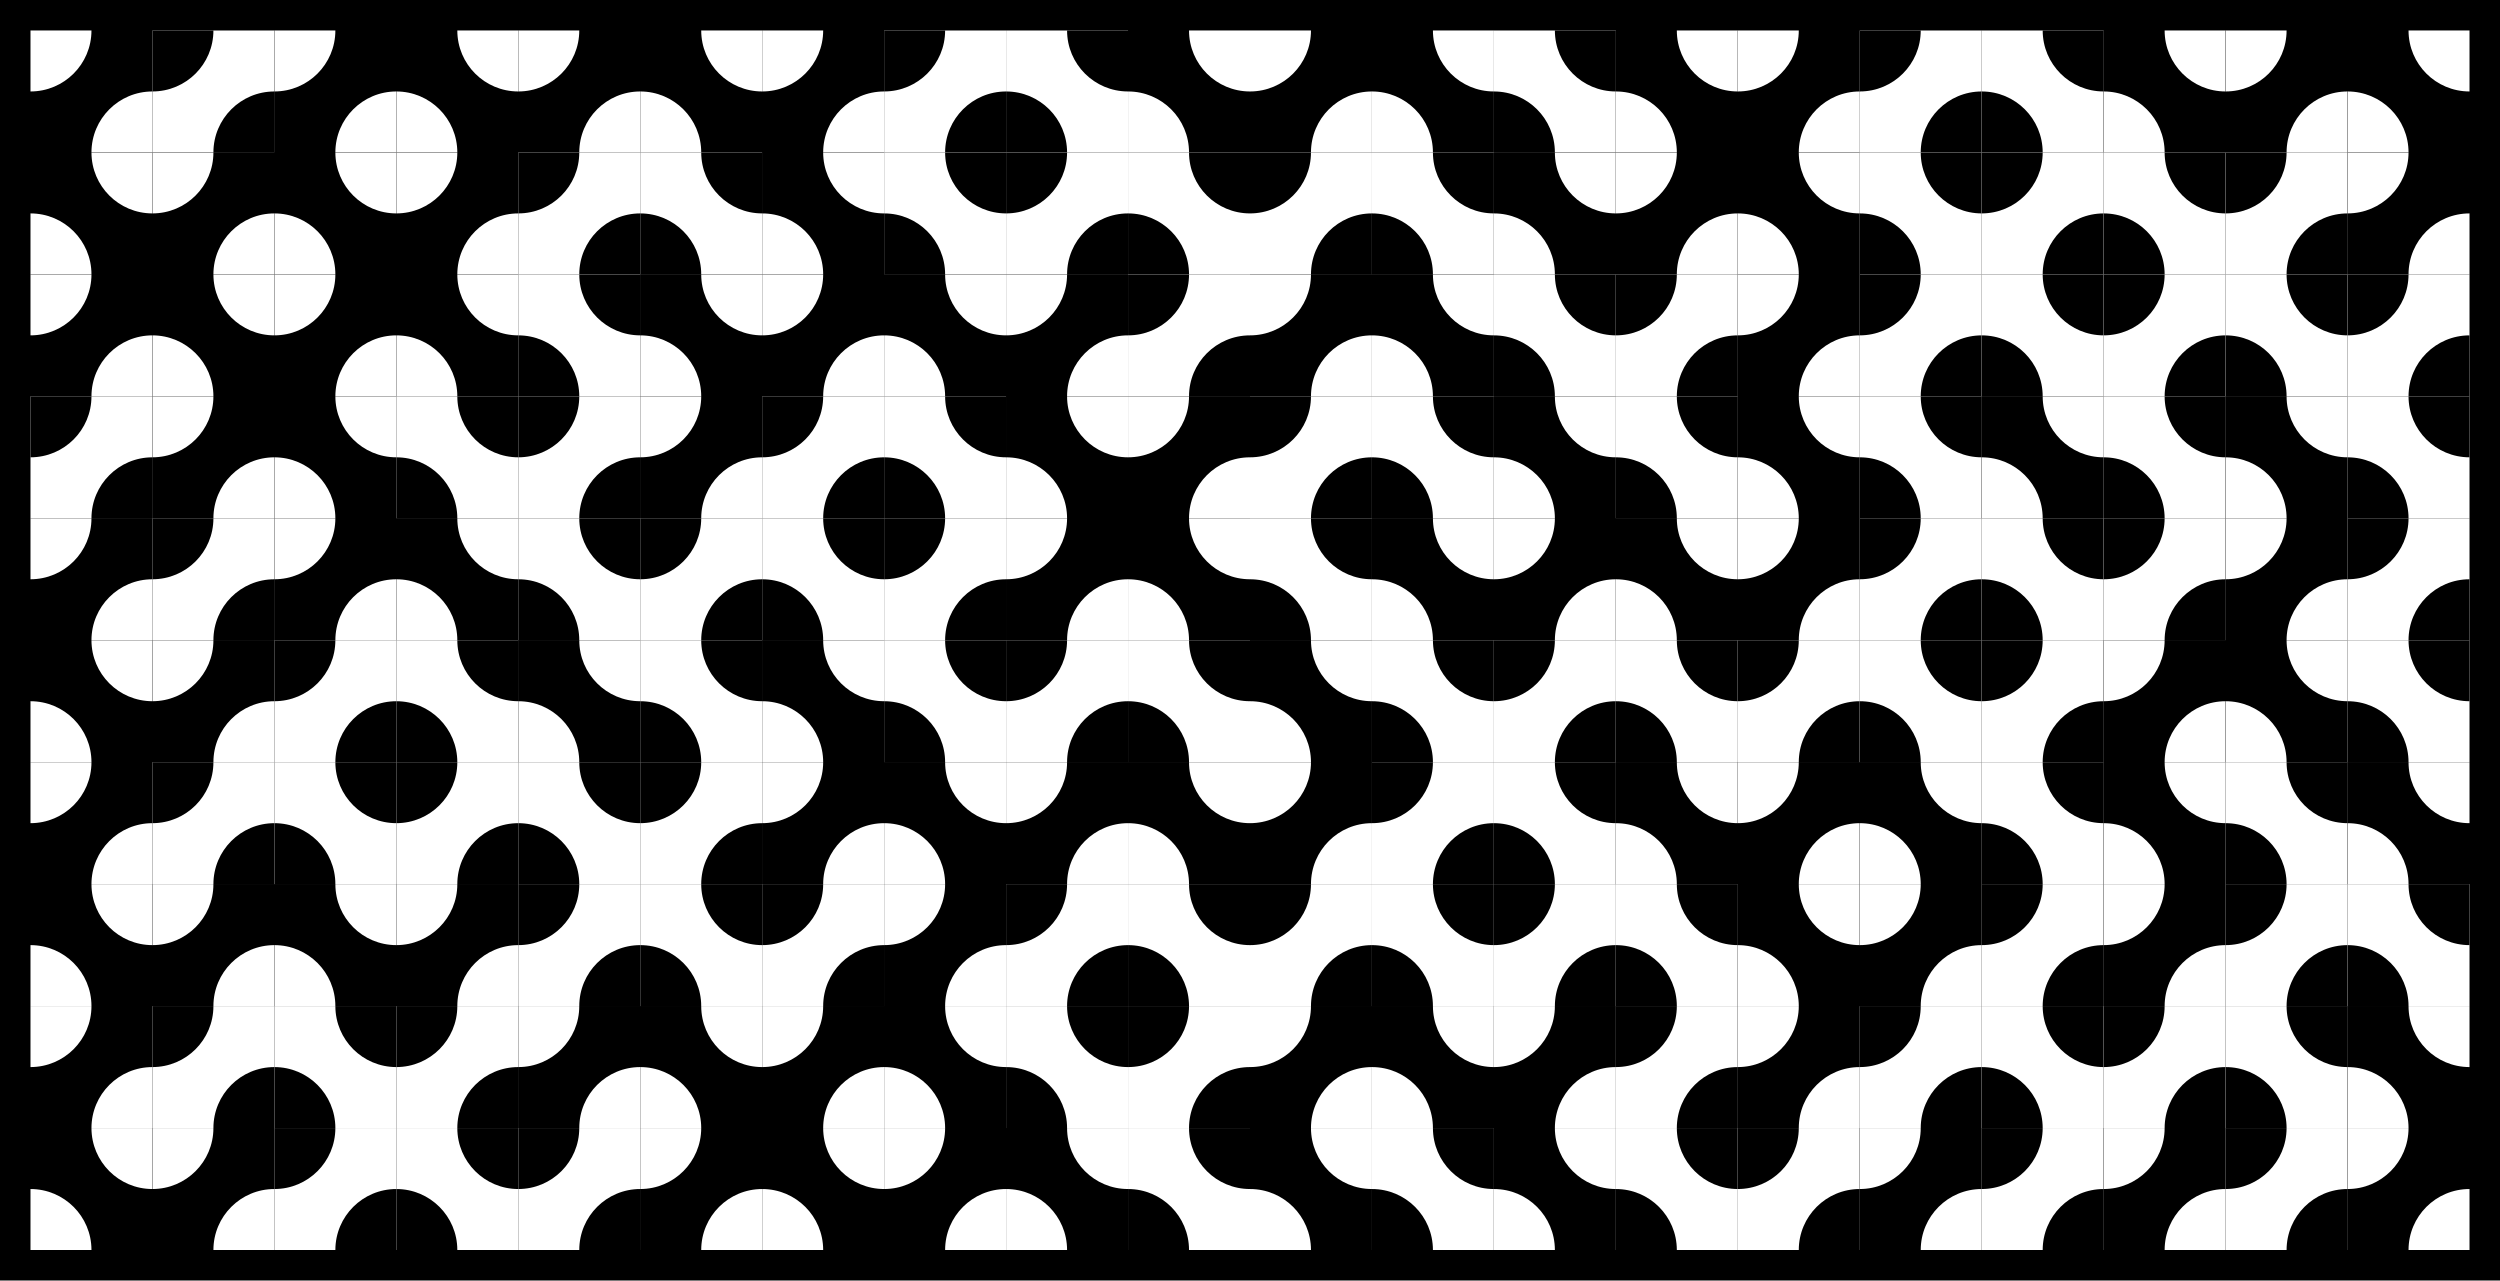
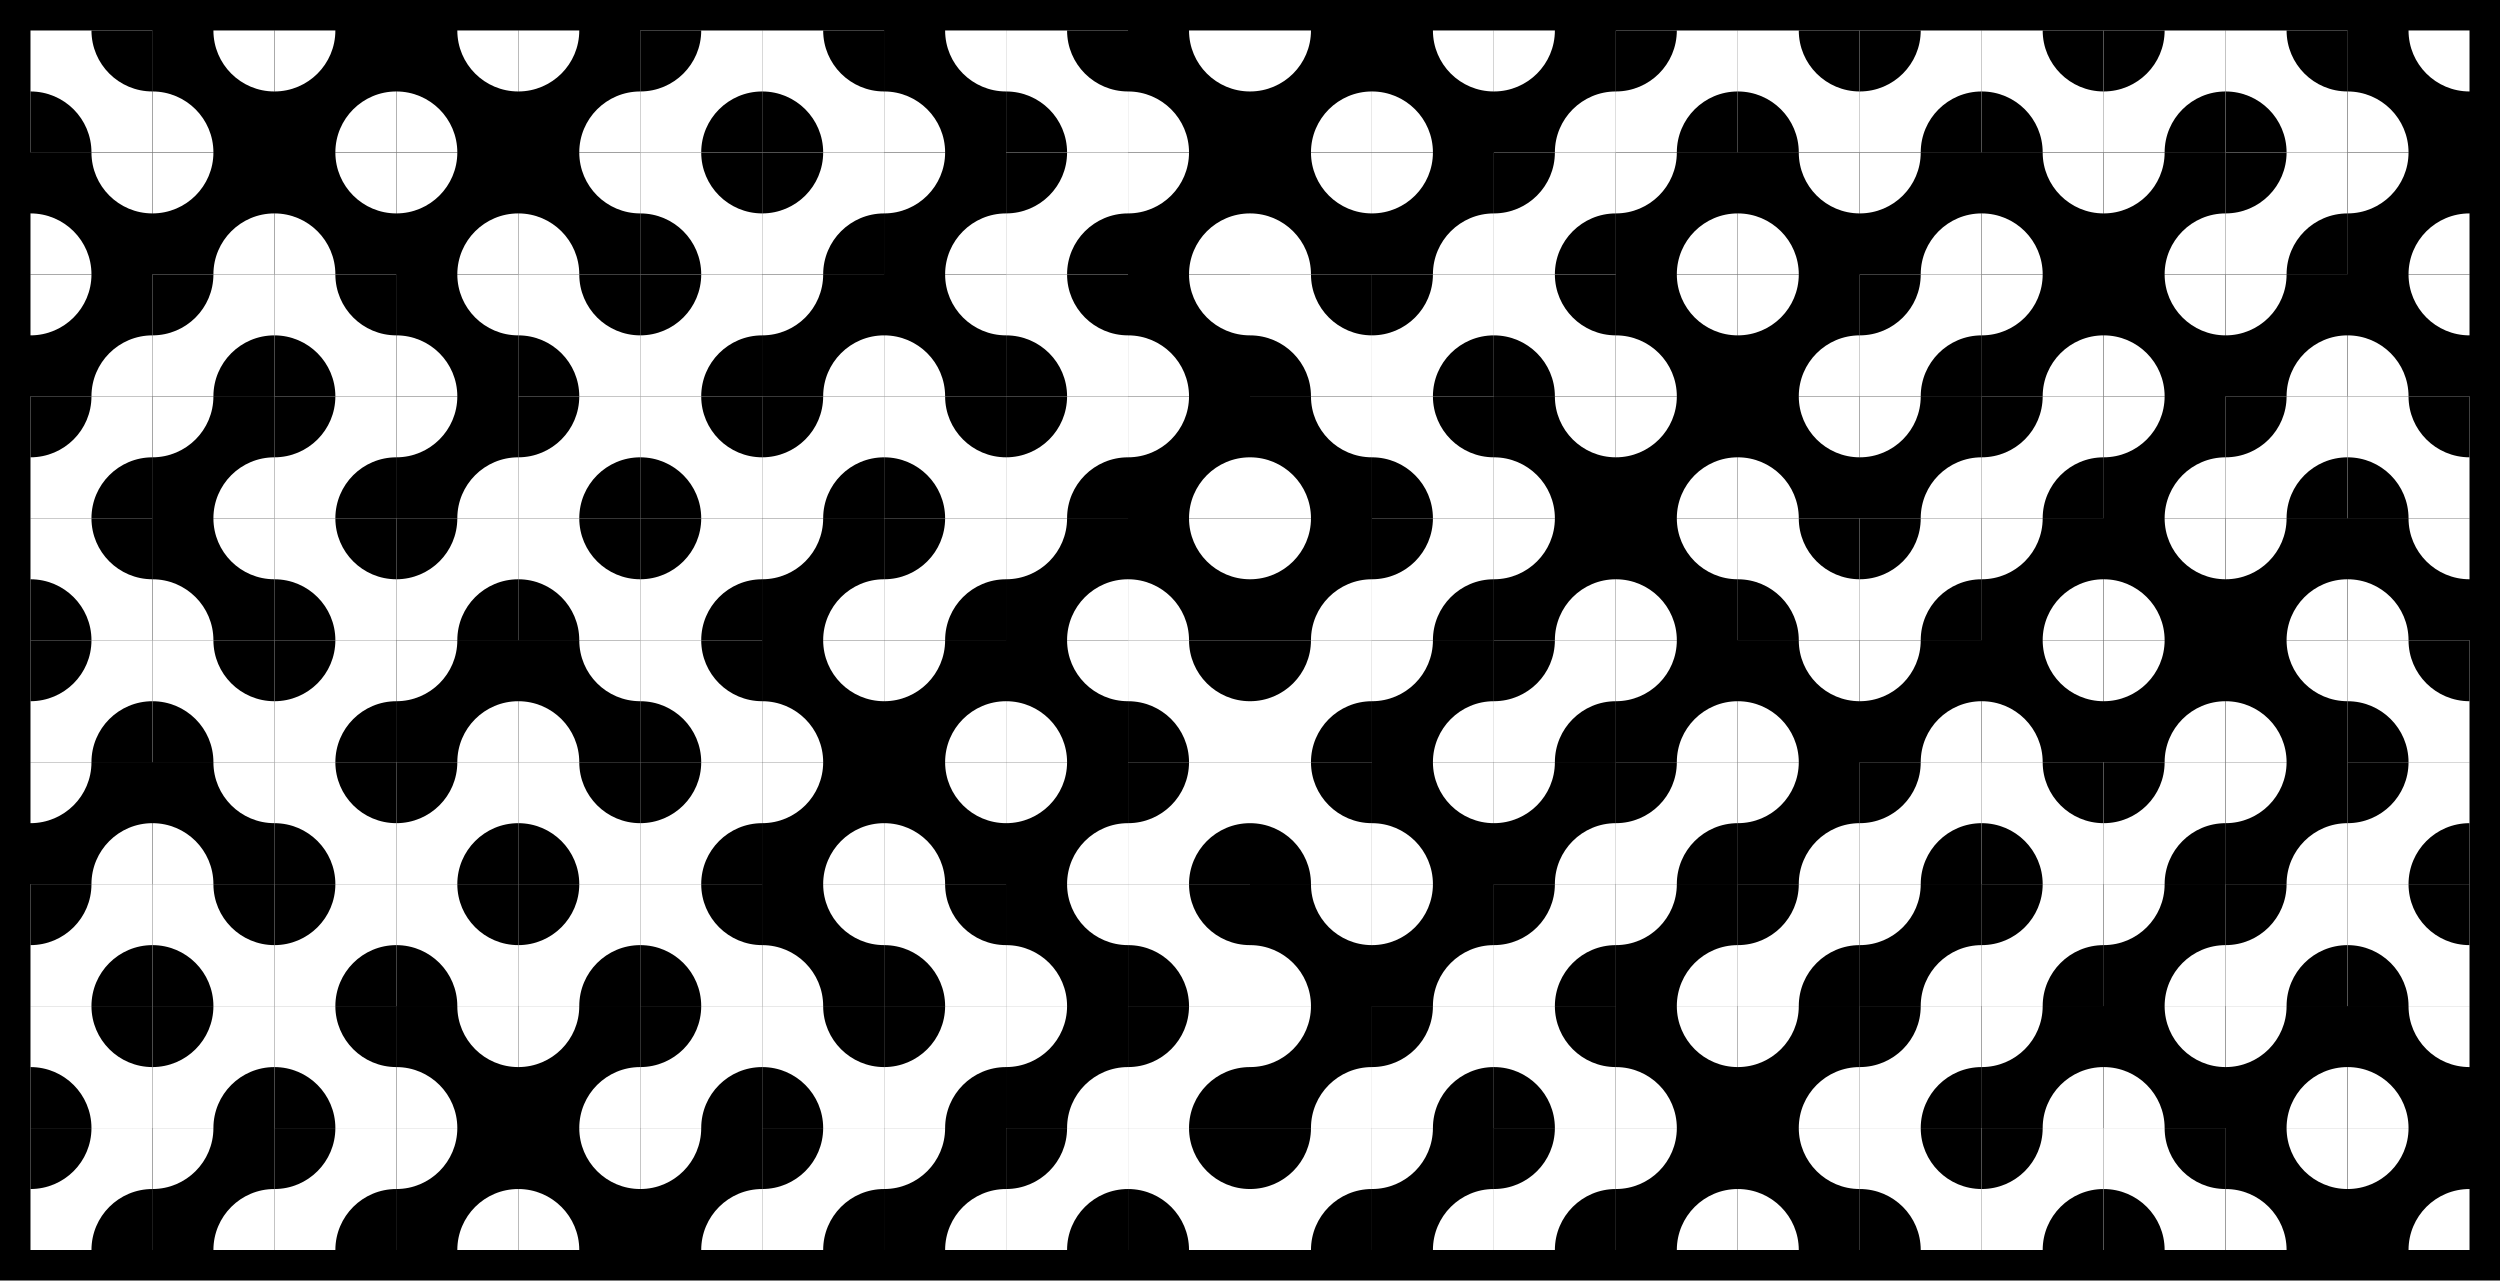
<svg xmlns="http://www.w3.org/2000/svg" viewBox="0 0 4100 2100" width="4100" height="2100">
'<style>
        rect.tileBack1 { stroke: none; fill: blacl; }
        rect.tileBack2 { stroke: none; fill: white; }
        rect.background { stroke: none; fill: white; }
        path.guide { stroke: lightgray; stroke-width: 1; }
        circle.guide { stroke: lightgray; fill: darkgray; stroke-width: 1; }
        path.arc1 { stroke: black; stroke-width: 50; fill: none; stroke-linecap: butt; }
        path.arc1round { stroke: black; stroke-width: 50; fill: none; stroke-linecap: round; }
        path.arc2 { stroke: black; stroke-width: 50; fill: none; stroke-linecap: butt; }
        path.arc3 { stroke: green; stroke-width: 50; fill: none; stroke-linecap: butt; }
        path.arc4 { stroke: blue; stroke-width: 50; fill: none; stroke-linecap: butt; }
        path.pie1 { stroke: none; stroke-width: 1; fill: white; stroke-linecap: butt; }
        path.pie2 { stroke: none; stroke-width: 1; fill: black; stroke-linecap: butt; }
        polygon.hex1 { stroke: white; fill: lightblue; stroke-width: 20; }
        polygon.hex1b { stroke: white; fill: darkblue; stroke-width: 20; }
        polygon.hex2 { stroke: white; fill: lightpink; stroke-width: 1; }
        polygon.hex2b { stroke: white; fill: red; stroke-width: 1; }
</style>
  <defs>
    <g id="base1">
      <rect width="200" height="200" class="tileBack1" />
    </g>
    <g id="base2">
      <rect width="200" height="200" class="tileBack2" />
    </g>
    <g id="center1">
      <use href="#base1" />
      <circle cx="100" cy="100" r="25" class="guide" />
    </g>
    <g id="hex1">
      <polygon class="hex1" transform="translate(0,0) scale(0.5,0.5) rotate(0,100,100)" points="300,150 225,280 75,280 0,150 75,20 225,20" />
    </g>
    <g id="hex1b">
      <polygon class="hex1b" transform="translate(0,0) scale(0.5,0.5) rotate(0,100,100)" points="300,150 225,280 75,280 0,150 75,20 225,20" />
    </g>
    <g id="hex2">
      <polygon class="hex2" transform="translate(0,0) scale(0.5,0.5) rotate(0,100,100)" points="300,150 225,280 75,280 0,150 75,20 225,20" />
    </g>
    <g id="hex2b">
      <polygon class="hex2b" transform="translate(0,0) scale(0.5,0.5) rotate(0,100,100)" points="300,150 225,280 75,280 0,150 75,20 225,20" />
    </g>
    <g id="tile1">
      <use href="#base1" />
      <path d="M200,100 A 100,100 0,0,0 100,200" class="arc1" />
    </g>
    <g id="slice1A">
      <use href="#base1" />
      <path d="M200,100 A 100,100 0,0,0 100,200 L 200,200 Z" class="pie1" />
      <path d="M0,100 A 100,100 0,0,0 100,0 L 0,0 Z" class="pie1" />
    </g>
    <g id="slice2A">
      <use href="#base2" />
      <path d="M200,100 A 100,100 0,0,0 100,200 L 200,200 Z" class="pie2" />
      <path d="M0,100 A 100,100 0,0,0 100,0 L 0,0 Z" class="pie2" />
    </g>
    <g id="slice1B">
      <use href="#slice2A" transform="rotate(90,100,100)" />
    </g>
    <g id="slice2B">
      <use href="#slice1A" transform="rotate(90,100,100)" />
    </g>
    <g id="tile2">
      <use href="#base1" />
      <path d="M200,100 A 100,100 0,0,0 100,200" class="arc2" />
      <path d="M0,100 A 100,100 0,0,0 100,0" class="arc2" />
    </g>
    <g id="tile3">
      <use href="#base1" />
      <path d="M100,0 A 100,100 0,0,0 200,100" class="arc3" />
      <path d="M100,200 A 100,100 0,0,0 0,100" class="arc3" />
    </g>
    <g id="tile4">
      <use href="#base1" />
      <path d="M200,100 A 100,100 0,0,0 100,200" class="arc4" />
      <path d="M0,100 A 100,100 0,0,0 100,0" class="arc4" />
      <path d="M100,0 A 100,100 0,0,0 200,100" class="arc4" />
      <path d="M100,200 A 100,100 0,0,0 0,100" class="arc4" />
    </g>
    <g id="tile5">
      <use href="#base1" />
      <path d="M0,100 200,100" class="arc1" />
    </g>
    <g id="tile6">
      <use href="#base1" />
      <path d="M100,0 100,200" class="arc1" />
    </g>
  </defs>
  <rect id="background" fill="black" width="4100" height="2100" />
  <g id="board" transform="translate(50,50) scale(1,1)">
-     <use id="C0R0" href="#slice1A" transform="translate(0.00,0.00) rotate(0,100,100)">
+     <use id="C0R0" href="#slice1B" transform="translate(0.00,0.00) rotate(0,100,100)">
		</use>
    <use id="C0R1" href="#slice2B" transform="translate(0.00,200.00) rotate(0,100,100)">
		</use>
    <use id="C0R2" href="#slice1A" transform="translate(0.00,400.00) rotate(0,100,100)">
		</use>
    <use id="C0R3" href="#slice2A" transform="translate(0.00,600.00) rotate(0,100,100)">
		</use>
-     <use id="C0R4" href="#slice1A" transform="translate(0.00,800.00) rotate(0,100,100)">
- 		</use>
-     <use id="C0R5" href="#slice2B" transform="translate(0.00,1000.00) rotate(0,100,100)">
+     <use id="C0R4" href="#slice1B" transform="translate(0.00,800.00) rotate(0,100,100)">
+ 		</use>
+     <use id="C0R5" href="#slice2A" transform="translate(0.00,1000.00) rotate(0,100,100)">
		</use>
    <use id="C0R6" href="#slice1A" transform="translate(0.00,1200.00) rotate(0,100,100)">
		</use>
-     <use id="C0R7" href="#slice2B" transform="translate(0.00,1400.00) rotate(0,100,100)">
- 		</use>
-     <use id="C0R8" href="#slice1A" transform="translate(0.00,1600.00) rotate(0,100,100)">
- 		</use>
-     <use id="C0R9" href="#slice2B" transform="translate(0.00,1800.00) rotate(0,100,100)">
- 		</use>
-     <use id="C1R0" href="#slice2A" transform="translate(200.00,0.00) rotate(0,100,100)">
+     <use id="C0R7" href="#slice2A" transform="translate(0.00,1400.00) rotate(0,100,100)">
+ 		</use>
+     <use id="C0R8" href="#slice1B" transform="translate(0.00,1600.00) rotate(0,100,100)">
+ 		</use>
+     <use id="C0R9" href="#slice2A" transform="translate(0.00,1800.00) rotate(0,100,100)">
+ 		</use>
+     <use id="C1R0" href="#slice2B" transform="translate(200.00,0.00) rotate(0,100,100)">
		</use>
    <use id="C1R1" href="#slice1A" transform="translate(200.00,200.00) rotate(0,100,100)">
		</use>
-     <use id="C1R2" href="#slice2B" transform="translate(200.00,400.00) rotate(0,100,100)">
+     <use id="C1R2" href="#slice2A" transform="translate(200.00,400.00) rotate(0,100,100)">
		</use>
    <use id="C1R3" href="#slice1A" transform="translate(200.00,600.00) rotate(0,100,100)">
		</use>
-     <use id="C1R4" href="#slice2A" transform="translate(200.00,800.00) rotate(0,100,100)">
- 		</use>
-     <use id="C1R5" href="#slice1A" transform="translate(200.00,1000.00) rotate(0,100,100)">
- 		</use>
-     <use id="C1R6" href="#slice2A" transform="translate(200.00,1200.00) rotate(0,100,100)">
- 		</use>
-     <use id="C1R7" href="#slice1A" transform="translate(200.00,1400.00) rotate(0,100,100)">
+     <use id="C1R4" href="#slice2B" transform="translate(200.00,800.00) rotate(0,100,100)">
+ 		</use>
+     <use id="C1R5" href="#slice1B" transform="translate(200.00,1000.00) rotate(0,100,100)">
+ 		</use>
+     <use id="C1R6" href="#slice2B" transform="translate(200.00,1200.00) rotate(0,100,100)">
+ 		</use>
+     <use id="C1R7" href="#slice1B" transform="translate(200.00,1400.00) rotate(0,100,100)">
		</use>
    <use id="C1R8" href="#slice2A" transform="translate(200.00,1600.00) rotate(0,100,100)">
		</use>
    <use id="C1R9" href="#slice1A" transform="translate(200.00,1800.00) rotate(0,100,100)">
		</use>
    <use id="C2R0" href="#slice1A" transform="translate(400.00,0.00) rotate(0,100,100)">
		</use>
    <use id="C2R1" href="#slice2B" transform="translate(400.00,200.00) rotate(0,100,100)">
		</use>
-     <use id="C2R2" href="#slice1A" transform="translate(400.00,400.00) rotate(0,100,100)">
- 		</use>
-     <use id="C2R3" href="#slice2B" transform="translate(400.00,600.00) rotate(0,100,100)">
- 		</use>
-     <use id="C2R4" href="#slice1A" transform="translate(400.00,800.00) rotate(0,100,100)">
+     <use id="C2R2" href="#slice1B" transform="translate(400.00,400.00) rotate(0,100,100)">
+ 		</use>
+     <use id="C2R3" href="#slice2A" transform="translate(400.00,600.00) rotate(0,100,100)">
+ 		</use>
+     <use id="C2R4" href="#slice1B" transform="translate(400.00,800.00) rotate(0,100,100)">
		</use>
    <use id="C2R5" href="#slice2A" transform="translate(400.00,1000.00) rotate(0,100,100)">
		</use>
    <use id="C2R6" href="#slice1B" transform="translate(400.00,1200.00) rotate(0,100,100)">
		</use>
-     <use id="C2R7" href="#slice2B" transform="translate(400.00,1400.00) rotate(0,100,100)">
+     <use id="C2R7" href="#slice2A" transform="translate(400.00,1400.00) rotate(0,100,100)">
		</use>
    <use id="C2R8" href="#slice1B" transform="translate(400.00,1600.00) rotate(0,100,100)">
		</use>
    <use id="C2R9" href="#slice2A" transform="translate(400.00,1800.00) rotate(0,100,100)">
		</use>
    <use id="C3R0" href="#slice2B" transform="translate(600.00,0.00) rotate(0,100,100)">
		</use>
    <use id="C3R1" href="#slice1A" transform="translate(600.00,200.00) rotate(0,100,100)">
		</use>
    <use id="C3R2" href="#slice2B" transform="translate(600.00,400.00) rotate(0,100,100)">
		</use>
-     <use id="C3R3" href="#slice1B" transform="translate(600.00,600.00) rotate(0,100,100)">
- 		</use>
-     <use id="C3R4" href="#slice2B" transform="translate(600.00,800.00) rotate(0,100,100)">
- 		</use>
-     <use id="C3R5" href="#slice1B" transform="translate(600.00,1000.00) rotate(0,100,100)">
+     <use id="C3R3" href="#slice1A" transform="translate(600.00,600.00) rotate(0,100,100)">
+ 		</use>
+     <use id="C3R4" href="#slice2A" transform="translate(600.00,800.00) rotate(0,100,100)">
+ 		</use>
+     <use id="C3R5" href="#slice1A" transform="translate(600.00,1000.00) rotate(0,100,100)">
		</use>
    <use id="C3R6" href="#slice2A" transform="translate(600.00,1200.00) rotate(0,100,100)">
		</use>
-     <use id="C3R7" href="#slice1A" transform="translate(600.00,1400.00) rotate(0,100,100)">
- 		</use>
-     <use id="C3R8" href="#slice2A" transform="translate(600.00,1600.00) rotate(0,100,100)">
- 		</use>
-     <use id="C3R9" href="#slice1B" transform="translate(600.00,1800.00) rotate(0,100,100)">
+     <use id="C3R7" href="#slice1B" transform="translate(600.00,1400.00) rotate(0,100,100)">
+ 		</use>
+     <use id="C3R8" href="#slice2B" transform="translate(600.00,1600.00) rotate(0,100,100)">
+ 		</use>
+     <use id="C3R9" href="#slice1A" transform="translate(600.00,1800.00) rotate(0,100,100)">
		</use>
    <use id="C4R0" href="#slice1A" transform="translate(800.00,0.00) rotate(0,100,100)">
		</use>
-     <use id="C4R1" href="#slice2A" transform="translate(800.00,200.00) rotate(0,100,100)">
+     <use id="C4R1" href="#slice2B" transform="translate(800.00,200.00) rotate(0,100,100)">
		</use>
    <use id="C4R2" href="#slice1B" transform="translate(800.00,400.00) rotate(0,100,100)">
		</use>
    <use id="C4R3" href="#slice2A" transform="translate(800.00,600.00) rotate(0,100,100)">
		</use>
    <use id="C4R4" href="#slice1B" transform="translate(800.00,800.00) rotate(0,100,100)">
		</use>
    <use id="C4R5" href="#slice2B" transform="translate(800.00,1000.00) rotate(0,100,100)">
		</use>
    <use id="C4R6" href="#slice1B" transform="translate(800.00,1200.00) rotate(0,100,100)">
		</use>
    <use id="C4R7" href="#slice2A" transform="translate(800.00,1400.00) rotate(0,100,100)">
		</use>
    <use id="C4R8" href="#slice1A" transform="translate(800.00,1600.00) rotate(0,100,100)">
		</use>
-     <use id="C4R9" href="#slice2A" transform="translate(800.00,1800.00) rotate(0,100,100)">
- 		</use>
-     <use id="C5R0" href="#slice2B" transform="translate(1000.00,0.00) rotate(0,100,100)">
+     <use id="C4R9" href="#slice2B" transform="translate(800.00,1800.00) rotate(0,100,100)">
+ 		</use>
+     <use id="C5R0" href="#slice2A" transform="translate(1000.00,0.00) rotate(0,100,100)">
		</use>
    <use id="C5R1" href="#slice1B" transform="translate(1000.00,200.00) rotate(0,100,100)">
		</use>
-     <use id="C5R2" href="#slice2B" transform="translate(1000.00,400.00) rotate(0,100,100)">
- 		</use>
-     <use id="C5R3" href="#slice1A" transform="translate(1000.00,600.00) rotate(0,100,100)">
+     <use id="C5R2" href="#slice2A" transform="translate(1000.00,400.00) rotate(0,100,100)">
+ 		</use>
+     <use id="C5R3" href="#slice1B" transform="translate(1000.00,600.00) rotate(0,100,100)">
		</use>
    <use id="C5R4" href="#slice2A" transform="translate(1000.00,800.00) rotate(0,100,100)">
		</use>
    <use id="C5R5" href="#slice1B" transform="translate(1000.00,1000.00) rotate(0,100,100)">
		</use>
    <use id="C5R6" href="#slice2A" transform="translate(1000.00,1200.00) rotate(0,100,100)">
		</use>
    <use id="C5R7" href="#slice1B" transform="translate(1000.00,1400.00) rotate(0,100,100)">
		</use>
-     <use id="C5R8" href="#slice2B" transform="translate(1000.00,1600.00) rotate(0,100,100)">
+     <use id="C5R8" href="#slice2A" transform="translate(1000.00,1600.00) rotate(0,100,100)">
		</use>
    <use id="C5R9" href="#slice1A" transform="translate(1000.00,1800.00) rotate(0,100,100)">
		</use>
-     <use id="C6R0" href="#slice1A" transform="translate(1200.00,0.00) rotate(0,100,100)">
- 		</use>
-     <use id="C6R1" href="#slice2B" transform="translate(1200.00,200.00) rotate(0,100,100)">
+     <use id="C6R0" href="#slice1B" transform="translate(1200.00,0.00) rotate(0,100,100)">
+ 		</use>
+     <use id="C6R1" href="#slice2A" transform="translate(1200.00,200.00) rotate(0,100,100)">
		</use>
    <use id="C6R2" href="#slice1A" transform="translate(1200.00,400.00) rotate(0,100,100)">
		</use>
    <use id="C6R3" href="#slice2A" transform="translate(1200.00,600.00) rotate(0,100,100)">
		</use>
-     <use id="C6R4" href="#slice1B" transform="translate(1200.00,800.00) rotate(0,100,100)">
+     <use id="C6R4" href="#slice1A" transform="translate(1200.00,800.00) rotate(0,100,100)">
		</use>
    <use id="C6R5" href="#slice2B" transform="translate(1200.00,1000.00) rotate(0,100,100)">
		</use>
    <use id="C6R6" href="#slice1A" transform="translate(1200.00,1200.00) rotate(0,100,100)">
		</use>
-     <use id="C6R7" href="#slice2A" transform="translate(1200.00,1400.00) rotate(0,100,100)">
- 		</use>
-     <use id="C6R8" href="#slice1A" transform="translate(1200.00,1600.00) rotate(0,100,100)">
- 		</use>
-     <use id="C6R9" href="#slice2B" transform="translate(1200.00,1800.00) rotate(0,100,100)">
- 		</use>
-     <use id="C7R0" href="#slice2A" transform="translate(1400.00,0.00) rotate(0,100,100)">
- 		</use>
-     <use id="C7R1" href="#slice1B" transform="translate(1400.00,200.00) rotate(0,100,100)">
+     <use id="C6R7" href="#slice2B" transform="translate(1200.00,1400.00) rotate(0,100,100)">
+ 		</use>
+     <use id="C6R8" href="#slice1B" transform="translate(1200.00,1600.00) rotate(0,100,100)">
+ 		</use>
+     <use id="C6R9" href="#slice2A" transform="translate(1200.00,1800.00) rotate(0,100,100)">
+ 		</use>
+     <use id="C7R0" href="#slice2B" transform="translate(1400.00,0.00) rotate(0,100,100)">
+ 		</use>
+     <use id="C7R1" href="#slice1A" transform="translate(1400.00,200.00) rotate(0,100,100)">
		</use>
    <use id="C7R2" href="#slice2B" transform="translate(1400.00,400.00) rotate(0,100,100)">
		</use>
    <use id="C7R3" href="#slice1B" transform="translate(1400.00,600.00) rotate(0,100,100)">
		</use>
    <use id="C7R4" href="#slice2A" transform="translate(1400.00,800.00) rotate(0,100,100)">
		</use>
-     <use id="C7R5" href="#slice1B" transform="translate(1400.00,1000.00) rotate(0,100,100)">
+     <use id="C7R5" href="#slice1A" transform="translate(1400.00,1000.00) rotate(0,100,100)">
		</use>
    <use id="C7R6" href="#slice2B" transform="translate(1400.00,1200.00) rotate(0,100,100)">
		</use>
-     <use id="C7R7" href="#slice1A" transform="translate(1400.00,1400.00) rotate(0,100,100)">
- 		</use>
-     <use id="C7R8" href="#slice2B" transform="translate(1400.00,1600.00) rotate(0,100,100)">
+     <use id="C7R7" href="#slice1B" transform="translate(1400.00,1400.00) rotate(0,100,100)">
+ 		</use>
+     <use id="C7R8" href="#slice2A" transform="translate(1400.00,1600.00) rotate(0,100,100)">
		</use>
    <use id="C7R9" href="#slice1A" transform="translate(1400.00,1800.00) rotate(0,100,100)">
		</use>
    <use id="C8R0" href="#slice1B" transform="translate(1600.00,0.00) rotate(0,100,100)">
		</use>
    <use id="C8R1" href="#slice2A" transform="translate(1600.00,200.00) rotate(0,100,100)">
		</use>
-     <use id="C8R2" href="#slice1A" transform="translate(1600.00,400.00) rotate(0,100,100)">
- 		</use>
-     <use id="C8R3" href="#slice2B" transform="translate(1600.00,600.00) rotate(0,100,100)">
+     <use id="C8R2" href="#slice1B" transform="translate(1600.00,400.00) rotate(0,100,100)">
+ 		</use>
+     <use id="C8R3" href="#slice2A" transform="translate(1600.00,600.00) rotate(0,100,100)">
		</use>
    <use id="C8R4" href="#slice1A" transform="translate(1600.00,800.00) rotate(0,100,100)">
		</use>
-     <use id="C8R5" href="#slice2A" transform="translate(1600.00,1000.00) rotate(0,100,100)">
+     <use id="C8R5" href="#slice2B" transform="translate(1600.00,1000.00) rotate(0,100,100)">
		</use>
    <use id="C8R6" href="#slice1A" transform="translate(1600.00,1200.00) rotate(0,100,100)">
		</use>
-     <use id="C8R7" href="#slice2A" transform="translate(1600.00,1400.00) rotate(0,100,100)">
- 		</use>
-     <use id="C8R8" href="#slice1B" transform="translate(1600.00,1600.00) rotate(0,100,100)">
- 		</use>
-     <use id="C8R9" href="#slice2B" transform="translate(1600.00,1800.00) rotate(0,100,100)">
+     <use id="C8R7" href="#slice2B" transform="translate(1600.00,1400.00) rotate(0,100,100)">
+ 		</use>
+     <use id="C8R8" href="#slice1A" transform="translate(1600.00,1600.00) rotate(0,100,100)">
+ 		</use>
+     <use id="C8R9" href="#slice2A" transform="translate(1600.00,1800.00) rotate(0,100,100)">
		</use>
    <use id="C9R0" href="#slice2B" transform="translate(1800.00,0.00) rotate(0,100,100)">
		</use>
-     <use id="C9R1" href="#slice1B" transform="translate(1800.00,200.00) rotate(0,100,100)">
- 		</use>
-     <use id="C9R2" href="#slice2A" transform="translate(1800.00,400.00) rotate(0,100,100)">
+     <use id="C9R1" href="#slice1A" transform="translate(1800.00,200.00) rotate(0,100,100)">
+ 		</use>
+     <use id="C9R2" href="#slice2B" transform="translate(1800.00,400.00) rotate(0,100,100)">
		</use>
    <use id="C9R3" href="#slice1A" transform="translate(1800.00,600.00) rotate(0,100,100)">
		</use>
    <use id="C9R4" href="#slice2B" transform="translate(1800.00,800.00) rotate(0,100,100)">
		</use>
    <use id="C9R5" href="#slice1B" transform="translate(1800.00,1000.00) rotate(0,100,100)">
		</use>
-     <use id="C9R6" href="#slice2B" transform="translate(1800.00,1200.00) rotate(0,100,100)">
+     <use id="C9R6" href="#slice2A" transform="translate(1800.00,1200.00) rotate(0,100,100)">
		</use>
    <use id="C9R7" href="#slice1B" transform="translate(1800.00,1400.00) rotate(0,100,100)">
		</use>
    <use id="C9R8" href="#slice2A" transform="translate(1800.00,1600.00) rotate(0,100,100)">
		</use>
    <use id="C9R9" href="#slice1B" transform="translate(1800.00,1800.00) rotate(0,100,100)">
		</use>
    <use id="C10R0" href="#slice1A" transform="translate(2000.00,0.00) rotate(0,100,100)">
		</use>
-     <use id="C10R1" href="#slice2A" transform="translate(2000.00,200.00) rotate(0,100,100)">
- 		</use>
-     <use id="C10R2" href="#slice1A" transform="translate(2000.00,400.00) rotate(0,100,100)">
- 		</use>
-     <use id="C10R3" href="#slice2A" transform="translate(2000.00,600.00) rotate(0,100,100)">
- 		</use>
-     <use id="C10R4" href="#slice1B" transform="translate(2000.00,800.00) rotate(0,100,100)">
- 		</use>
-     <use id="C10R5" href="#slice2B" transform="translate(2000.00,1000.00) rotate(0,100,100)">
- 		</use>
-     <use id="C10R6" href="#slice1A" transform="translate(2000.00,1200.00) rotate(0,100,100)">
- 		</use>
-     <use id="C10R7" href="#slice2A" transform="translate(2000.00,1400.00) rotate(0,100,100)">
+     <use id="C10R1" href="#slice2B" transform="translate(2000.00,200.00) rotate(0,100,100)">
+ 		</use>
+     <use id="C10R2" href="#slice1B" transform="translate(2000.00,400.00) rotate(0,100,100)">
+ 		</use>
+     <use id="C10R3" href="#slice2B" transform="translate(2000.00,600.00) rotate(0,100,100)">
+ 		</use>
+     <use id="C10R4" href="#slice1A" transform="translate(2000.00,800.00) rotate(0,100,100)">
+ 		</use>
+     <use id="C10R5" href="#slice2A" transform="translate(2000.00,1000.00) rotate(0,100,100)">
+ 		</use>
+     <use id="C10R6" href="#slice1B" transform="translate(2000.00,1200.00) rotate(0,100,100)">
+ 		</use>
+     <use id="C10R7" href="#slice2B" transform="translate(2000.00,1400.00) rotate(0,100,100)">
		</use>
    <use id="C10R8" href="#slice1A" transform="translate(2000.00,1600.00) rotate(0,100,100)">
		</use>
-     <use id="C10R9" href="#slice2B" transform="translate(2000.00,1800.00) rotate(0,100,100)">
+     <use id="C10R9" href="#slice2A" transform="translate(2000.00,1800.00) rotate(0,100,100)">
		</use>
    <use id="C11R0" href="#slice2B" transform="translate(2200.00,0.00) rotate(0,100,100)">
		</use>
-     <use id="C11R1" href="#slice1B" transform="translate(2200.00,200.00) rotate(0,100,100)">
- 		</use>
-     <use id="C11R2" href="#slice2B" transform="translate(2200.00,400.00) rotate(0,100,100)">
+     <use id="C11R1" href="#slice1A" transform="translate(2200.00,200.00) rotate(0,100,100)">
+ 		</use>
+     <use id="C11R2" href="#slice2A" transform="translate(2200.00,400.00) rotate(0,100,100)">
		</use>
    <use id="C11R3" href="#slice1B" transform="translate(2200.00,600.00) rotate(0,100,100)">
		</use>
-     <use id="C11R4" href="#slice2B" transform="translate(2200.00,800.00) rotate(0,100,100)">
- 		</use>
-     <use id="C11R5" href="#slice1B" transform="translate(2200.00,1000.00) rotate(0,100,100)">
- 		</use>
-     <use id="C11R6" href="#slice2A" transform="translate(2200.00,1200.00) rotate(0,100,100)">
- 		</use>
-     <use id="C11R7" href="#slice1B" transform="translate(2200.00,1400.00) rotate(0,100,100)">
- 		</use>
-     <use id="C11R8" href="#slice2B" transform="translate(2200.00,1600.00) rotate(0,100,100)">
- 		</use>
-     <use id="C11R9" href="#slice1B" transform="translate(2200.00,1800.00) rotate(0,100,100)">
- 		</use>
-     <use id="C12R0" href="#slice1B" transform="translate(2400.00,0.00) rotate(0,100,100)">
- 		</use>
-     <use id="C12R1" href="#slice2B" transform="translate(2400.00,200.00) rotate(0,100,100)">
+     <use id="C11R4" href="#slice2A" transform="translate(2200.00,800.00) rotate(0,100,100)">
+ 		</use>
+     <use id="C11R5" href="#slice1A" transform="translate(2200.00,1000.00) rotate(0,100,100)">
+ 		</use>
+     <use id="C11R6" href="#slice2B" transform="translate(2200.00,1200.00) rotate(0,100,100)">
+ 		</use>
+     <use id="C11R7" href="#slice1A" transform="translate(2200.00,1400.00) rotate(0,100,100)">
+ 		</use>
+     <use id="C11R8" href="#slice2A" transform="translate(2200.00,1600.00) rotate(0,100,100)">
+ 		</use>
+     <use id="C11R9" href="#slice1A" transform="translate(2200.00,1800.00) rotate(0,100,100)">
+ 		</use>
+     <use id="C12R0" href="#slice1A" transform="translate(2400.00,0.00) rotate(0,100,100)">
+ 		</use>
+     <use id="C12R1" href="#slice2A" transform="translate(2400.00,200.00) rotate(0,100,100)">
		</use>
    <use id="C12R2" href="#slice1B" transform="translate(2400.00,400.00) rotate(0,100,100)">
		</use>
    <use id="C12R3" href="#slice2B" transform="translate(2400.00,600.00) rotate(0,100,100)">
		</use>
    <use id="C12R4" href="#slice1A" transform="translate(2400.00,800.00) rotate(0,100,100)">
		</use>
    <use id="C12R5" href="#slice2A" transform="translate(2400.00,1000.00) rotate(0,100,100)">
		</use>
-     <use id="C12R6" href="#slice1B" transform="translate(2400.00,1200.00) rotate(0,100,100)">
+     <use id="C12R6" href="#slice1A" transform="translate(2400.00,1200.00) rotate(0,100,100)">
		</use>
    <use id="C12R7" href="#slice2A" transform="translate(2400.00,1400.00) rotate(0,100,100)">
		</use>
-     <use id="C12R8" href="#slice1A" transform="translate(2400.00,1600.00) rotate(0,100,100)">
- 		</use>
-     <use id="C12R9" href="#slice2B" transform="translate(2400.00,1800.00) rotate(0,100,100)">
- 		</use>
-     <use id="C13R0" href="#slice2B" transform="translate(2600.00,0.00) rotate(0,100,100)">
+     <use id="C12R8" href="#slice1B" transform="translate(2400.00,1600.00) rotate(0,100,100)">
+ 		</use>
+     <use id="C12R9" href="#slice2A" transform="translate(2400.00,1800.00) rotate(0,100,100)">
+ 		</use>
+     <use id="C13R0" href="#slice2A" transform="translate(2600.00,0.00) rotate(0,100,100)">
		</use>
    <use id="C13R1" href="#slice1A" transform="translate(2600.00,200.00) rotate(0,100,100)">
		</use>
-     <use id="C13R2" href="#slice2A" transform="translate(2600.00,400.00) rotate(0,100,100)">
- 		</use>
-     <use id="C13R3" href="#slice1B" transform="translate(2600.00,600.00) rotate(0,100,100)">
+     <use id="C13R2" href="#slice2B" transform="translate(2600.00,400.00) rotate(0,100,100)">
+ 		</use>
+     <use id="C13R3" href="#slice1A" transform="translate(2600.00,600.00) rotate(0,100,100)">
		</use>
    <use id="C13R4" href="#slice2B" transform="translate(2600.00,800.00) rotate(0,100,100)">
		</use>
-     <use id="C13R5" href="#slice1B" transform="translate(2600.00,1000.00) rotate(0,100,100)">
- 		</use>
-     <use id="C13R6" href="#slice2B" transform="translate(2600.00,1200.00) rotate(0,100,100)">
- 		</use>
-     <use id="C13R7" href="#slice1B" transform="translate(2600.00,1400.00) rotate(0,100,100)">
- 		</use>
-     <use id="C13R8" href="#slice2A" transform="translate(2600.00,1600.00) rotate(0,100,100)">
- 		</use>
-     <use id="C13R9" href="#slice1B" transform="translate(2600.00,1800.00) rotate(0,100,100)">
- 		</use>
-     <use id="C14R0" href="#slice1A" transform="translate(2800.00,0.00) rotate(0,100,100)">
+     <use id="C13R5" href="#slice1A" transform="translate(2600.00,1000.00) rotate(0,100,100)">
+ 		</use>
+     <use id="C13R6" href="#slice2A" transform="translate(2600.00,1200.00) rotate(0,100,100)">
+ 		</use>
+     <use id="C13R7" href="#slice1A" transform="translate(2600.00,1400.00) rotate(0,100,100)">
+ 		</use>
+     <use id="C13R8" href="#slice2B" transform="translate(2600.00,1600.00) rotate(0,100,100)">
+ 		</use>
+     <use id="C13R9" href="#slice1A" transform="translate(2600.00,1800.00) rotate(0,100,100)">
+ 		</use>
+     <use id="C14R0" href="#slice1B" transform="translate(2800.00,0.00) rotate(0,100,100)">
		</use>
    <use id="C14R1" href="#slice2B" transform="translate(2800.00,200.00) rotate(0,100,100)">
		</use>
    <use id="C14R2" href="#slice1A" transform="translate(2800.00,400.00) rotate(0,100,100)">
		</use>
    <use id="C14R3" href="#slice2B" transform="translate(2800.00,600.00) rotate(0,100,100)">
		</use>
-     <use id="C14R4" href="#slice1A" transform="translate(2800.00,800.00) rotate(0,100,100)">
- 		</use>
-     <use id="C14R5" href="#slice2A" transform="translate(2800.00,1000.00) rotate(0,100,100)">
+     <use id="C14R4" href="#slice1B" transform="translate(2800.00,800.00) rotate(0,100,100)">
+ 		</use>
+     <use id="C14R5" href="#slice2B" transform="translate(2800.00,1000.00) rotate(0,100,100)">
		</use>
    <use id="C14R6" href="#slice1A" transform="translate(2800.00,1200.00) rotate(0,100,100)">
		</use>
-     <use id="C14R7" href="#slice2B" transform="translate(2800.00,1400.00) rotate(0,100,100)">
+     <use id="C14R7" href="#slice2A" transform="translate(2800.00,1400.00) rotate(0,100,100)">
		</use>
    <use id="C14R8" href="#slice1A" transform="translate(2800.00,1600.00) rotate(0,100,100)">
		</use>
-     <use id="C14R9" href="#slice2A" transform="translate(2800.00,1800.00) rotate(0,100,100)">
+     <use id="C14R9" href="#slice2B" transform="translate(2800.00,1800.00) rotate(0,100,100)">
		</use>
    <use id="C15R0" href="#slice2A" transform="translate(3000.00,0.00) rotate(0,100,100)">
		</use>
-     <use id="C15R1" href="#slice1B" transform="translate(3000.00,200.00) rotate(0,100,100)">
+     <use id="C15R1" href="#slice1A" transform="translate(3000.00,200.00) rotate(0,100,100)">
		</use>
    <use id="C15R2" href="#slice2A" transform="translate(3000.00,400.00) rotate(0,100,100)">
		</use>
-     <use id="C15R3" href="#slice1B" transform="translate(3000.00,600.00) rotate(0,100,100)">
+     <use id="C15R3" href="#slice1A" transform="translate(3000.00,600.00) rotate(0,100,100)">
		</use>
    <use id="C15R4" href="#slice2A" transform="translate(3000.00,800.00) rotate(0,100,100)">
		</use>
-     <use id="C15R5" href="#slice1B" transform="translate(3000.00,1000.00) rotate(0,100,100)">
- 		</use>
-     <use id="C15R6" href="#slice2B" transform="translate(3000.00,1200.00) rotate(0,100,100)">
+     <use id="C15R5" href="#slice1A" transform="translate(3000.00,1000.00) rotate(0,100,100)">
+ 		</use>
+     <use id="C15R6" href="#slice2A" transform="translate(3000.00,1200.00) rotate(0,100,100)">
		</use>
    <use id="C15R7" href="#slice1A" transform="translate(3000.00,1400.00) rotate(0,100,100)">
		</use>
    <use id="C15R8" href="#slice2A" transform="translate(3000.00,1600.00) rotate(0,100,100)">
		</use>
-     <use id="C15R9" href="#slice1A" transform="translate(3000.00,1800.00) rotate(0,100,100)">
+     <use id="C15R9" href="#slice1B" transform="translate(3000.00,1800.00) rotate(0,100,100)">
		</use>
    <use id="C16R0" href="#slice1B" transform="translate(3200.00,0.00) rotate(0,100,100)">
		</use>
-     <use id="C16R1" href="#slice2A" transform="translate(3200.00,200.00) rotate(0,100,100)">
- 		</use>
-     <use id="C16R2" href="#slice1B" transform="translate(3200.00,400.00) rotate(0,100,100)">
- 		</use>
-     <use id="C16R3" href="#slice2B" transform="translate(3200.00,600.00) rotate(0,100,100)">
- 		</use>
-     <use id="C16R4" href="#slice1B" transform="translate(3200.00,800.00) rotate(0,100,100)">
- 		</use>
-     <use id="C16R5" href="#slice2A" transform="translate(3200.00,1000.00) rotate(0,100,100)">
+     <use id="C16R1" href="#slice2B" transform="translate(3200.00,200.00) rotate(0,100,100)">
+ 		</use>
+     <use id="C16R2" href="#slice1A" transform="translate(3200.00,400.00) rotate(0,100,100)">
+ 		</use>
+     <use id="C16R3" href="#slice2A" transform="translate(3200.00,600.00) rotate(0,100,100)">
+ 		</use>
+     <use id="C16R4" href="#slice1A" transform="translate(3200.00,800.00) rotate(0,100,100)">
+ 		</use>
+     <use id="C16R5" href="#slice2B" transform="translate(3200.00,1000.00) rotate(0,100,100)">
		</use>
    <use id="C16R6" href="#slice1B" transform="translate(3200.00,1200.00) rotate(0,100,100)">
		</use>
    <use id="C16R7" href="#slice2A" transform="translate(3200.00,1400.00) rotate(0,100,100)">
		</use>
-     <use id="C16R8" href="#slice1B" transform="translate(3200.00,1600.00) rotate(0,100,100)">
+     <use id="C16R8" href="#slice1A" transform="translate(3200.00,1600.00) rotate(0,100,100)">
		</use>
    <use id="C16R9" href="#slice2A" transform="translate(3200.00,1800.00) rotate(0,100,100)">
		</use>
-     <use id="C17R0" href="#slice2B" transform="translate(3400.00,0.00) rotate(0,100,100)">
- 		</use>
-     <use id="C17R1" href="#slice1B" transform="translate(3400.00,200.00) rotate(0,100,100)">
- 		</use>
-     <use id="C17R2" href="#slice2A" transform="translate(3400.00,400.00) rotate(0,100,100)">
- 		</use>
-     <use id="C17R3" href="#slice1B" transform="translate(3400.00,600.00) rotate(0,100,100)">
- 		</use>
-     <use id="C17R4" href="#slice2A" transform="translate(3400.00,800.00) rotate(0,100,100)">
+     <use id="C17R0" href="#slice2A" transform="translate(3400.00,0.00) rotate(0,100,100)">
+ 		</use>
+     <use id="C17R1" href="#slice1A" transform="translate(3400.00,200.00) rotate(0,100,100)">
+ 		</use>
+     <use id="C17R2" href="#slice2B" transform="translate(3400.00,400.00) rotate(0,100,100)">
+ 		</use>
+     <use id="C17R3" href="#slice1A" transform="translate(3400.00,600.00) rotate(0,100,100)">
+ 		</use>
+     <use id="C17R4" href="#slice2B" transform="translate(3400.00,800.00) rotate(0,100,100)">
		</use>
    <use id="C17R5" href="#slice1A" transform="translate(3400.00,1000.00) rotate(0,100,100)">
		</use>
-     <use id="C17R6" href="#slice2B" transform="translate(3400.00,1200.00) rotate(0,100,100)">
+     <use id="C17R6" href="#slice2A" transform="translate(3400.00,1200.00) rotate(0,100,100)">
		</use>
    <use id="C17R7" href="#slice1A" transform="translate(3400.00,1400.00) rotate(0,100,100)">
		</use>
-     <use id="C17R8" href="#slice2A" transform="translate(3400.00,1600.00) rotate(0,100,100)">
- 		</use>
-     <use id="C17R9" href="#slice1A" transform="translate(3400.00,1800.00) rotate(0,100,100)">
- 		</use>
-     <use id="C18R0" href="#slice1A" transform="translate(3600.00,0.00) rotate(0,100,100)">
+     <use id="C17R8" href="#slice2B" transform="translate(3400.00,1600.00) rotate(0,100,100)">
+ 		</use>
+     <use id="C17R9" href="#slice1B" transform="translate(3400.00,1800.00) rotate(0,100,100)">
+ 		</use>
+     <use id="C18R0" href="#slice1B" transform="translate(3600.00,0.00) rotate(0,100,100)">
		</use>
    <use id="C18R1" href="#slice2A" transform="translate(3600.00,200.00) rotate(0,100,100)">
		</use>
-     <use id="C18R2" href="#slice1B" transform="translate(3600.00,400.00) rotate(0,100,100)">
- 		</use>
-     <use id="C18R3" href="#slice2B" transform="translate(3600.00,600.00) rotate(0,100,100)">
+     <use id="C18R2" href="#slice1A" transform="translate(3600.00,400.00) rotate(0,100,100)">
+ 		</use>
+     <use id="C18R3" href="#slice2A" transform="translate(3600.00,600.00) rotate(0,100,100)">
		</use>
    <use id="C18R4" href="#slice1A" transform="translate(3600.00,800.00) rotate(0,100,100)">
		</use>
    <use id="C18R5" href="#slice2B" transform="translate(3600.00,1000.00) rotate(0,100,100)">
		</use>
-     <use id="C18R6" href="#slice1B" transform="translate(3600.00,1200.00) rotate(0,100,100)">
+     <use id="C18R6" href="#slice1A" transform="translate(3600.00,1200.00) rotate(0,100,100)">
		</use>
    <use id="C18R7" href="#slice2A" transform="translate(3600.00,1400.00) rotate(0,100,100)">
		</use>
-     <use id="C18R8" href="#slice1B" transform="translate(3600.00,1600.00) rotate(0,100,100)">
- 		</use>
-     <use id="C18R9" href="#slice2A" transform="translate(3600.00,1800.00) rotate(0,100,100)">
+     <use id="C18R8" href="#slice1A" transform="translate(3600.00,1600.00) rotate(0,100,100)">
+ 		</use>
+     <use id="C18R9" href="#slice2B" transform="translate(3600.00,1800.00) rotate(0,100,100)">
		</use>
    <use id="C19R0" href="#slice2B" transform="translate(3800.00,0.00) rotate(0,100,100)">
		</use>
    <use id="C19R1" href="#slice1A" transform="translate(3800.00,200.00) rotate(0,100,100)">
		</use>
-     <use id="C19R2" href="#slice2A" transform="translate(3800.00,400.00) rotate(0,100,100)">
+     <use id="C19R2" href="#slice2B" transform="translate(3800.00,400.00) rotate(0,100,100)">
		</use>
    <use id="C19R3" href="#slice1B" transform="translate(3800.00,600.00) rotate(0,100,100)">
		</use>
-     <use id="C19R4" href="#slice2A" transform="translate(3800.00,800.00) rotate(0,100,100)">
+     <use id="C19R4" href="#slice2B" transform="translate(3800.00,800.00) rotate(0,100,100)">
		</use>
    <use id="C19R5" href="#slice1B" transform="translate(3800.00,1000.00) rotate(0,100,100)">
		</use>
-     <use id="C19R6" href="#slice2B" transform="translate(3800.00,1200.00) rotate(0,100,100)">
+     <use id="C19R6" href="#slice2A" transform="translate(3800.00,1200.00) rotate(0,100,100)">
		</use>
    <use id="C19R7" href="#slice1B" transform="translate(3800.00,1400.00) rotate(0,100,100)">
		</use>
    <use id="C19R8" href="#slice2B" transform="translate(3800.00,1600.00) rotate(0,100,100)">
		</use>
    <use id="C19R9" href="#slice1A" transform="translate(3800.00,1800.00) rotate(0,100,100)">
		</use>
  </g>
</svg>
